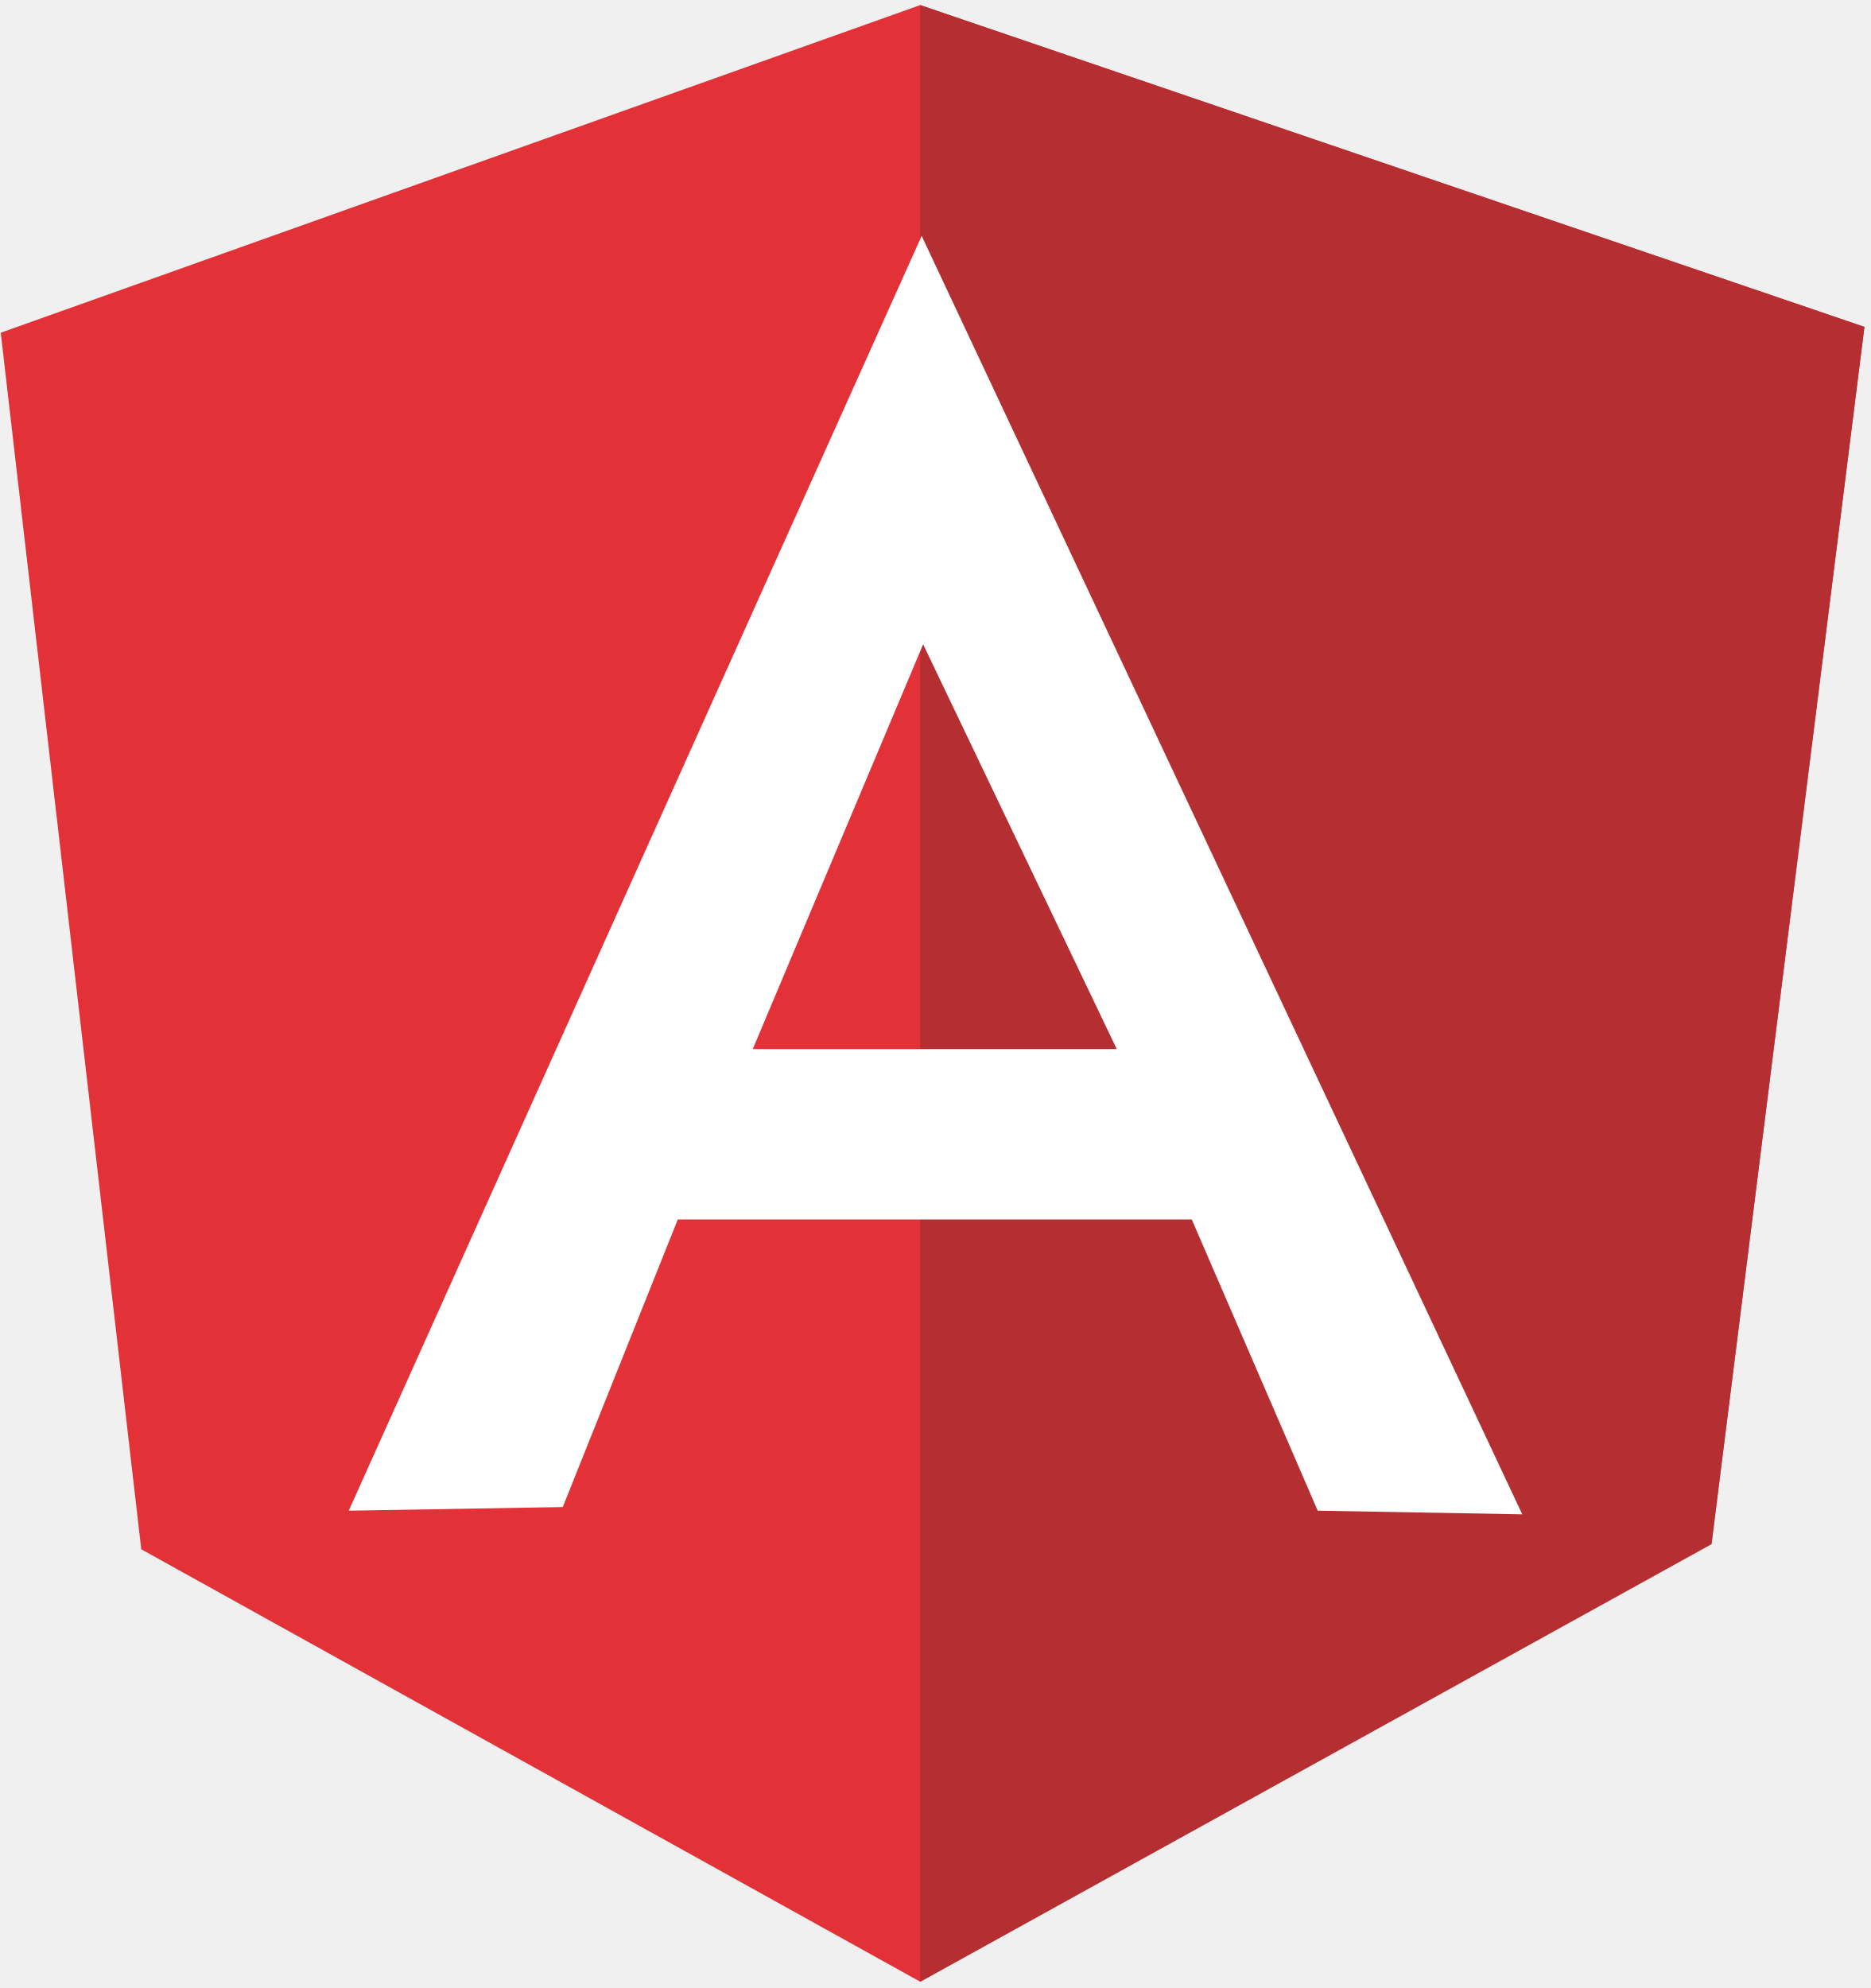
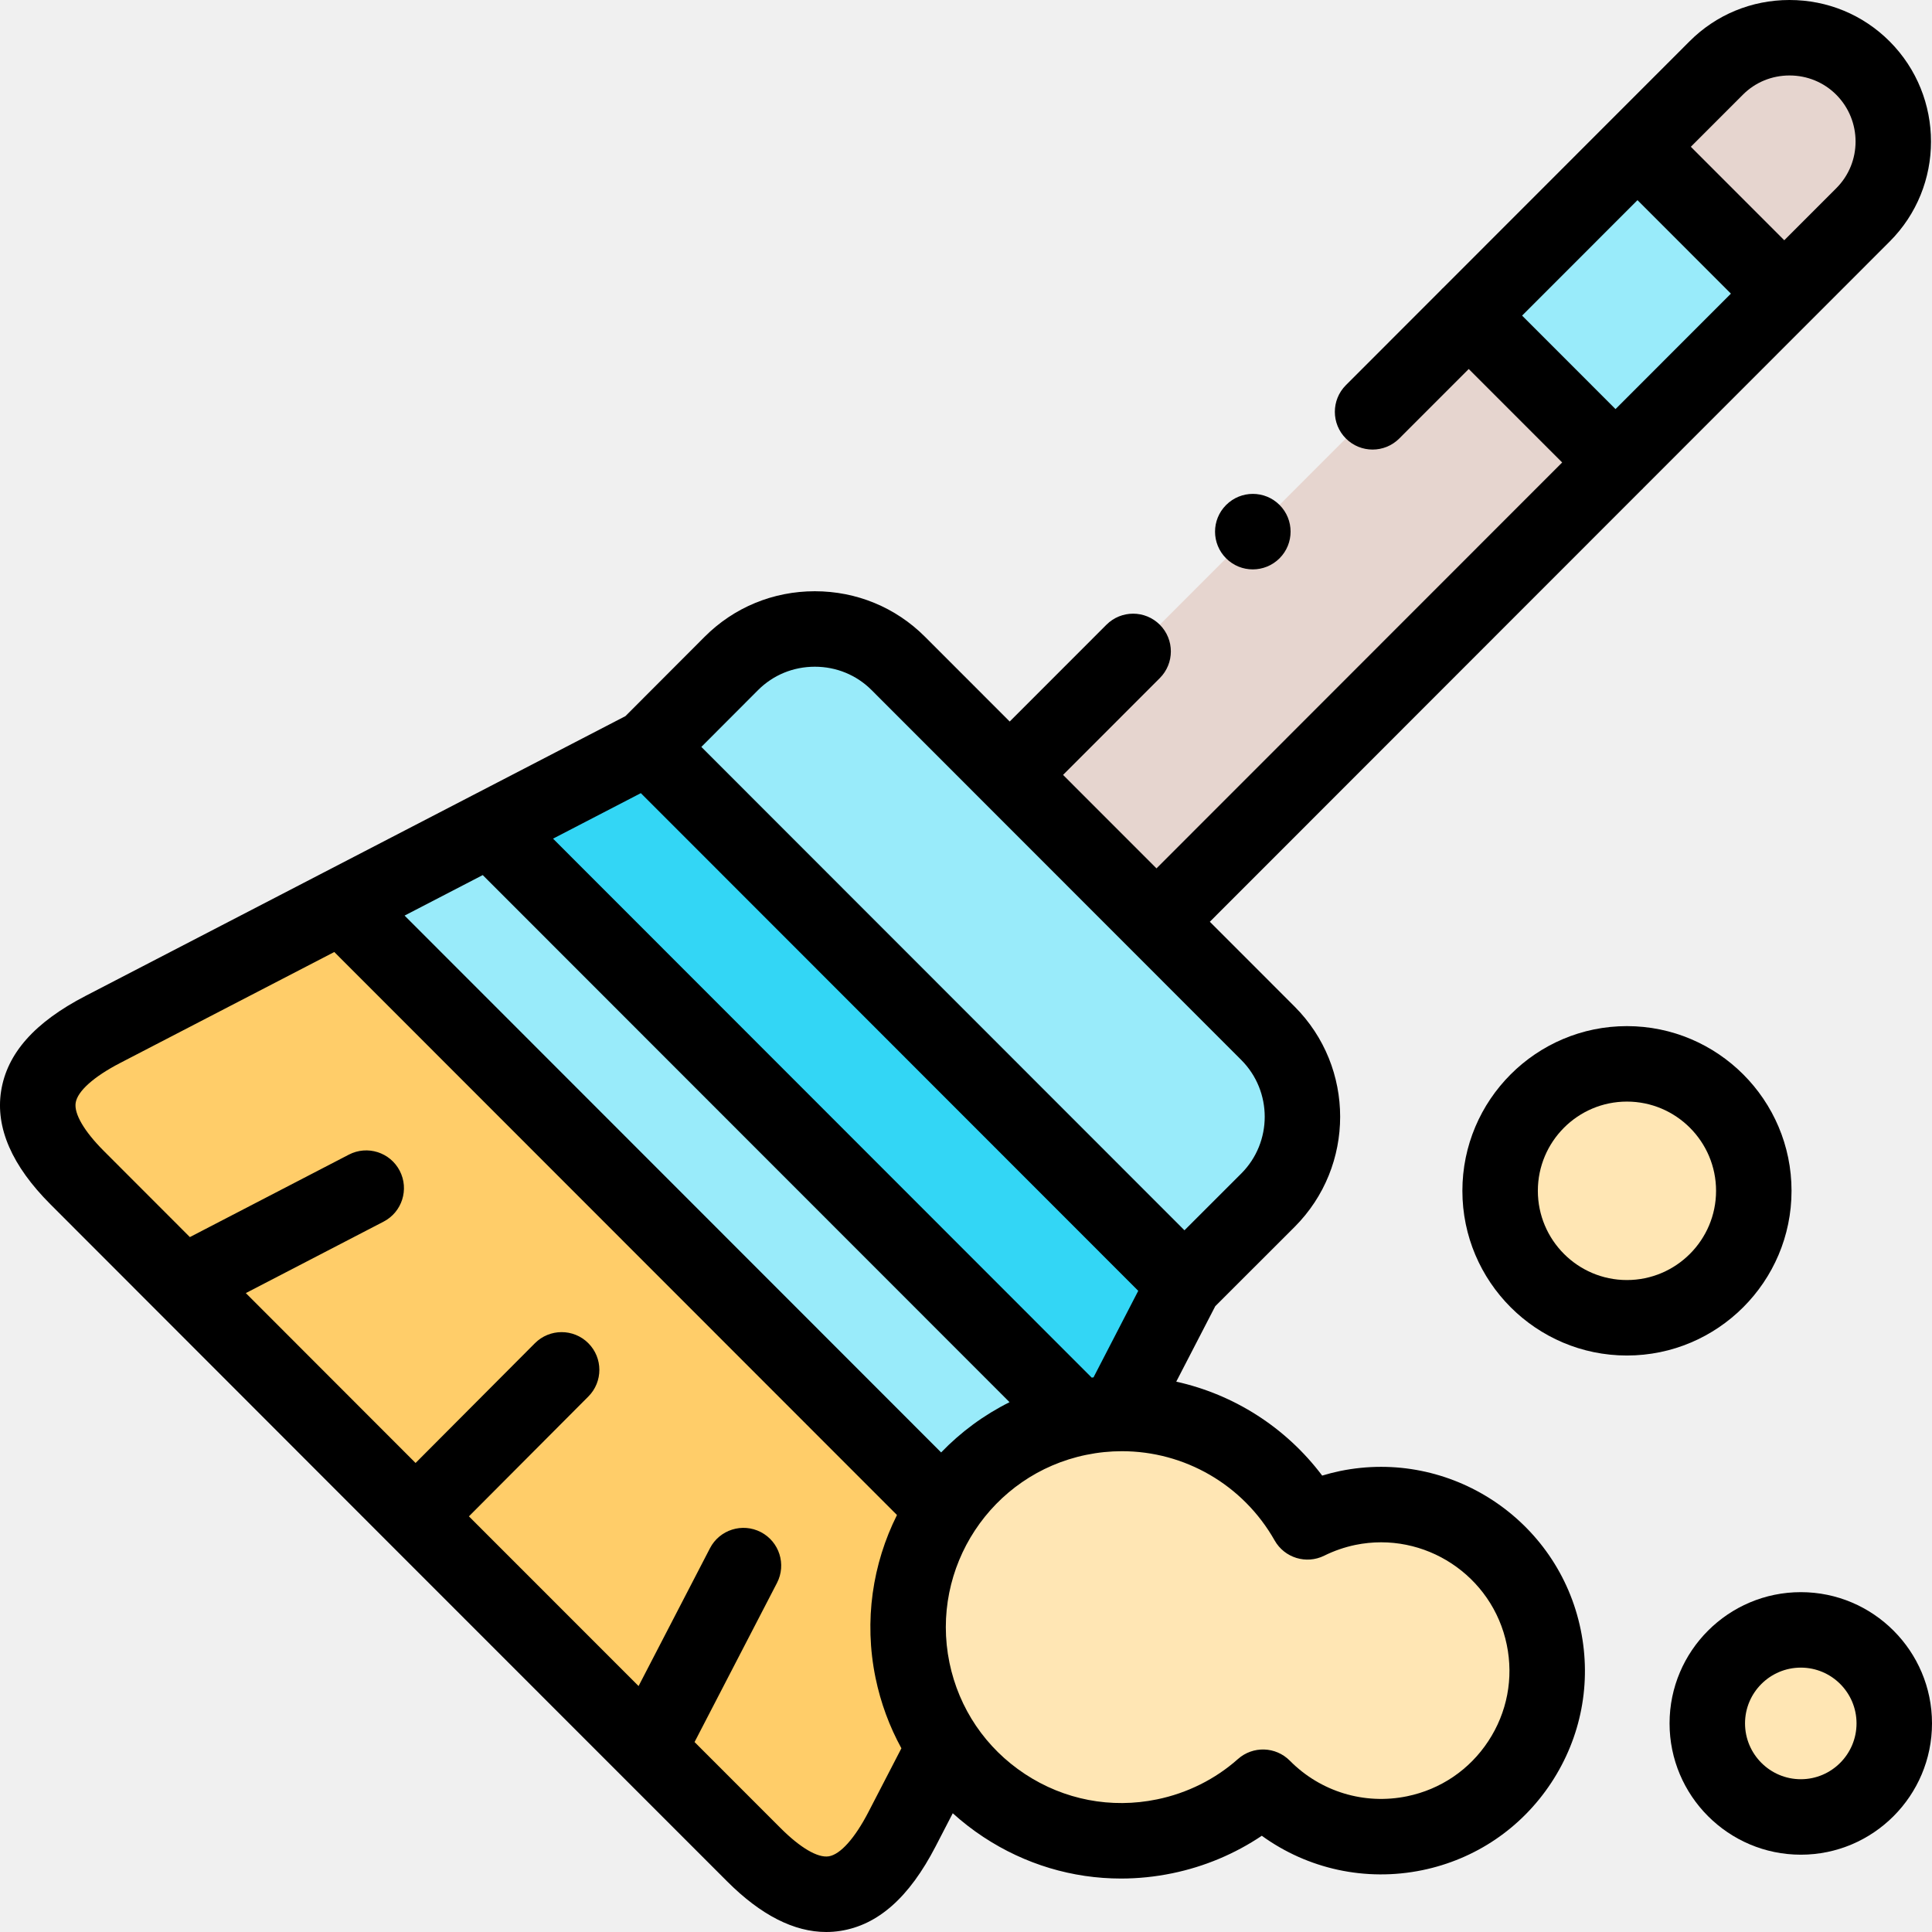
- <svg xmlns="http://www.w3.org/2000/svg" width="2353" height="2500" viewBox="0 0 256 272" preserveAspectRatio="xMidYMid">
-   <path d="M.1 45.522L125.908.697l129.196 44.028-20.919 166.45-108.277 59.966-106.583-59.169L.1 45.522z" fill="#E23237" />
-   <path d="M255.104 44.725L125.908.697v270.444l108.277-59.866 20.919-166.55z" fill="#B52E31" />
-   <path d="M126.107 32.274L47.714 206.693l29.285-.498 15.739-39.347h70.325l17.233 39.845 27.99.498-82.179-174.917zm.2 55.882l26.496 55.383h-49.806l23.31-55.383z" fill="#FFF" />
+ <svg xmlns="http://www.w3.org/2000/svg" id="Capa_1" enable-background="new 0 0 512 512" height="512" viewBox="0 0 512 512" width="512">
+   <g>
+     <g>
+       <path clip-rule="evenodd" d="m428.144 122.574 44.704-44.757-38.897-38.919-44.733 44.729z" fill="#99ebfa" fill-rule="evenodd" />
+     </g>
+     <g>
+       <path clip-rule="evenodd" d="m472.848 77.817 20.851-20.862c10.709-10.686 10.68-28.204 0-38.918-10.709-10.715-28.217-10.715-38.897 0l-20.851 20.862z" fill="#e6d5cf" fill-rule="evenodd" />
+     </g>
+     <g>
+       <path clip-rule="evenodd" d="m306.495 244.261 121.649-121.687-38.926-38.947-121.62 121.716 15.609 15.618z" fill="#e6d5cf" fill-rule="evenodd" />
+     </g>
+     <g>
+       <path clip-rule="evenodd" d="m242.809 269.064 71.08 71.119 22.126-22.109c12.154-12.16 12.154-32.087 0-44.247l-29.52-29.564-23.287-23.3-15.61-15.618-29.548-29.536c-12.154-12.16-32.07-12.16-44.223 0l-22.097 22.138z" fill="#99ebfa" fill-rule="evenodd" />
+     </g>
+     <g>
+       <path clip-rule="evenodd" d="m129.829 219.658 156.013 156.099c3.428-.709 6.856-1.077 10.255-1.162l17.791-34.411-71.08-71.119-71.08-71.119z" fill="#33d6f5" fill-rule="evenodd" />
+     </g>
+     <g>
+       <path clip-rule="evenodd" d="m90.478 240.038 159.668 159.784c7.989-11.99 20.483-20.947 35.696-24.065l-156.013-156.099z" fill="#99ebfa" fill-rule="evenodd" />
+     </g>
+     <g>
+       <path clip-rule="evenodd" d="m250.345 462.919c12.465 18.425 35.186 28.487 58.303 23.725 10.057-2.069 18.924-6.661 26.064-13.011 10.114 10.233 25.044 15.307 40.2 12.189 23.797-4.904 39.095-28.175 34.194-51.957-4.901-23.81-28.132-39.117-51.929-34.241-3.796.794-7.366 2.041-10.68 3.685-10.142-17.914-29.492-29.168-50.399-28.714-3.4.085-6.828.454-10.255 1.162-15.213 3.118-27.707 12.075-35.696 24.065-8.074 12.132-11.502 27.382-8.329 42.802 1.557 7.483 4.504 14.342 8.527 20.295z" fill="#ffe6b4" fill-rule="evenodd" />
+     </g>
+     <g>
+       <path clip-rule="evenodd" d="m431.147 349.225c18.584 0 33.628-15.08 33.628-33.646 0-18.595-15.043-33.646-33.628-33.646-18.556 0-33.599 15.051-33.599 33.646-.001 18.566 15.042 33.646 33.599 33.646z" fill="#ffe6b4" fill-rule="evenodd" />
+     </g>
+     <g>
+       <path clip-rule="evenodd" d="m110.111 401.834 61.703 61.737 27.99 27.977c14.675 14.683 27.877 15.193 39.265-6.831l11.275-21.798c-4.023-5.953-6.969-12.812-8.527-20.295-3.173-15.42.255-30.67 8.329-42.802l-159.668-159.784-63.204 32.767c-10.397 5.386-15.78 11.197-16.998 17.347v5.669c.963 5.187 4.533 10.63 10.17 16.27l27.962 28.005z" fill="#ffcd69" fill-rule="evenodd" />
+     </g>
+     <g>
+       <path clip-rule="evenodd" d="m477.24 481.513c13.627 0 24.675-11.055 24.76-24.661v-.142-.113c-.085-13.634-11.134-24.661-24.76-24.661-13.683 0-24.789 11.111-24.789 24.774 0 13.692 11.105 24.803 24.789 24.803z" fill="#ffe6b4" fill-rule="evenodd" />
+     </g>
+     <g>
+       <path d="m355.13 389.835c-1.602.335-3.183.739-4.739 1.212-9.654-12.82-23.429-21.517-38.672-24.894l10.338-19.996 21.031-21.015c16.088-16.097 16.088-42.289 0-58.386l-22.469-22.481 114.297-114.36c.098-.091.201-.173.297-.268.097-.097.181-.203.274-.303l44.428-44.453c.001-.001.002-.002.003-.002.001-.001.001-.002.002-.003l20.842-20.854c14.626-14.594 14.634-38.395.01-53.065-7.069-7.073-16.489-10.967-26.531-10.967-.008 0-.018 0-.026 0-10.037.007-19.446 3.905-26.485 10.967l-20.847 20.858s0 0-.001 0l-.001.001-44.438 44.462c-.097.09-.2.172-.295.266-.097.097-.18.201-.272.301l-25.2 25.214c-3.904 3.907-3.903 10.238.003 14.143 3.906 3.903 10.238 3.902 14.142-.004l18.41-18.42 24.759 24.772-107.51 107.569-24.759-24.772 25.642-25.656c3.904-3.907 3.902-10.238-.004-14.143-3.908-3.904-10.239-3.903-14.143.004l-25.634 25.648-22.461-22.473c-7.767-7.771-18.132-12.051-29.185-12.051s-21.417 4.28-29.189 12.056l-21 21.039-40.495 20.985c-.043.022-.086.044-.128.066l-39.005 20.213c-.172.083-.341.17-.509.263l-62.935 32.615c-13.512 6.995-20.835 15.262-22.39 25.275-1.504 9.689 2.899 19.77 13.085 29.961l27.697 27.721c.103.112.213.214.32.321l61.649 61.702 61.485 61.499c.153.163.311.322.476.476l27.731 27.738c8.891 8.895 17.696 13.383 26.231 13.383 1.246 0 2.486-.096 3.719-.287 10.013-1.554 18.279-8.882 25.27-22.402l4.542-8.78c2.525 2.283 5.236 4.395 8.132 6.303 11.001 7.249 23.598 11 36.463 11 4.51 0 9.056-.462 13.574-1.395 8.535-1.756 16.604-5.149 23.734-9.941 12.17 8.815 27.511 12.208 42.532 9.118 14.125-2.911 26.269-11.149 34.195-23.198 7.923-12.044 10.685-26.453 7.775-40.57-5.992-29.14-34.579-47.991-63.765-42.012zm119.098-369.835h.012c4.697 0 9.096 1.813 12.377 5.096 6.833 6.855 6.842 17.971.009 24.789l-13.778 13.785-24.759-24.772 13.795-13.803c3.273-3.282 7.656-5.092 12.344-5.095zm-70.857 63.641 30.58-30.597 24.759 24.772-30.581 30.597zm-153.96 301.27-142.194-142.271 20.714-10.734 139.61 139.686c-6.847 3.415-12.952 7.947-18.13 13.319zm-79.581-174.72 131.818 131.891-11.858 22.938c-.162.018-.324.036-.486.055l-142.745-142.824zm31.069-27.315c3.989-3.991 9.33-6.189 15.039-6.189 5.708 0 11.049 2.198 15.039 6.189l97.965 98.018c8.297 8.301 8.297 21.809.005 30.105l-15.053 15.042-128.031-128.101zm29.287 297.247c-3.639 7.038-7.493 11.349-10.572 11.826-2.903.455-7.543-2.273-12.739-7.472l-22.81-22.816 21.841-42.16c2.541-4.904.625-10.939-4.279-13.479-4.905-2.54-10.939-.625-13.479 4.279l-18.919 36.52-44.96-44.971 31.653-31.763c3.898-3.912 3.887-10.244-.025-14.142s-10.244-3.888-14.142.025l-31.624 31.734-44.984-45.023 36.509-18.935c4.903-2.542 6.816-8.578 4.273-13.481-2.542-4.902-8.58-6.817-13.481-4.273l-42.128 21.849-22.799-22.819c-5.198-5.2-7.92-9.85-7.469-12.756.479-3.083 4.787-6.94 11.825-10.583l56.713-29.39 149.117 149.199c-6.447 12.897-8.801 27.957-5.682 43.152 1.368 6.629 3.691 12.901 6.856 18.672zm164.23-18.697c-4.989 7.584-12.633 12.77-21.52 14.601-11.322 2.333-22.939-1.193-31.073-9.423-3.738-3.782-9.783-3.978-13.758-.442-6.008 5.343-13.42 9.04-21.441 10.69-12.176 2.515-24.604.129-34.995-6.717-10.393-6.848-17.502-17.336-20.017-29.521-5.171-25.192 11.087-49.892 36.242-55.061.001 0 .002 0 .004-.001 3.166-.652 6.334-.968 9.469-.968 16.535 0 32.059 8.809 40.467 23.654 2.617 4.62 8.389 6.389 13.145 4.03 2.597-1.288 5.384-2.249 8.245-2.847 18.349-3.756 36.35 8.111 40.127 26.464 1.832 8.887.094 17.959-4.895 25.541z" />
+       <path d="m477.24 421.937c-19.183 0-34.789 15.6-34.789 34.774 0 19.19 15.606 34.802 34.789 34.802 19.167 0 34.76-15.612 34.76-34.802 0-19.174-15.593-34.774-34.76-34.774zm0 49.576c-8.155 0-14.789-6.64-14.789-14.802 0-8.146 6.634-14.774 14.789-14.774 8.139 0 14.76 6.627 14.76 14.774 0 8.162-6.622 14.802-14.76 14.802z" />
+       <path d="m474.774 315.579c0-24.066-19.571-43.646-43.628-43.646-24.041 0-43.599 19.58-43.599 43.646s19.559 43.646 43.599 43.646c24.057 0 43.628-19.58 43.628-43.646zm-43.628 23.646c-13.013 0-23.599-10.607-23.599-23.646s10.586-23.646 23.599-23.646c13.028 0 23.628 10.607 23.628 23.646s-10.599 23.646-23.628 23.646z" />
+       <path d="m331.999 150.893c2.567 0 5.136-.98 7.092-2.936 3.905-3.905 3.905-10.237 0-14.143-3.905-3.905-10.237-3.905-14.143 0l-.028.028c-3.905 3.905-3.891 10.223.014 14.128 1.95 1.95 4.506 2.923 7.065 2.923z" />
+     </g>
+   </g>
</svg>
